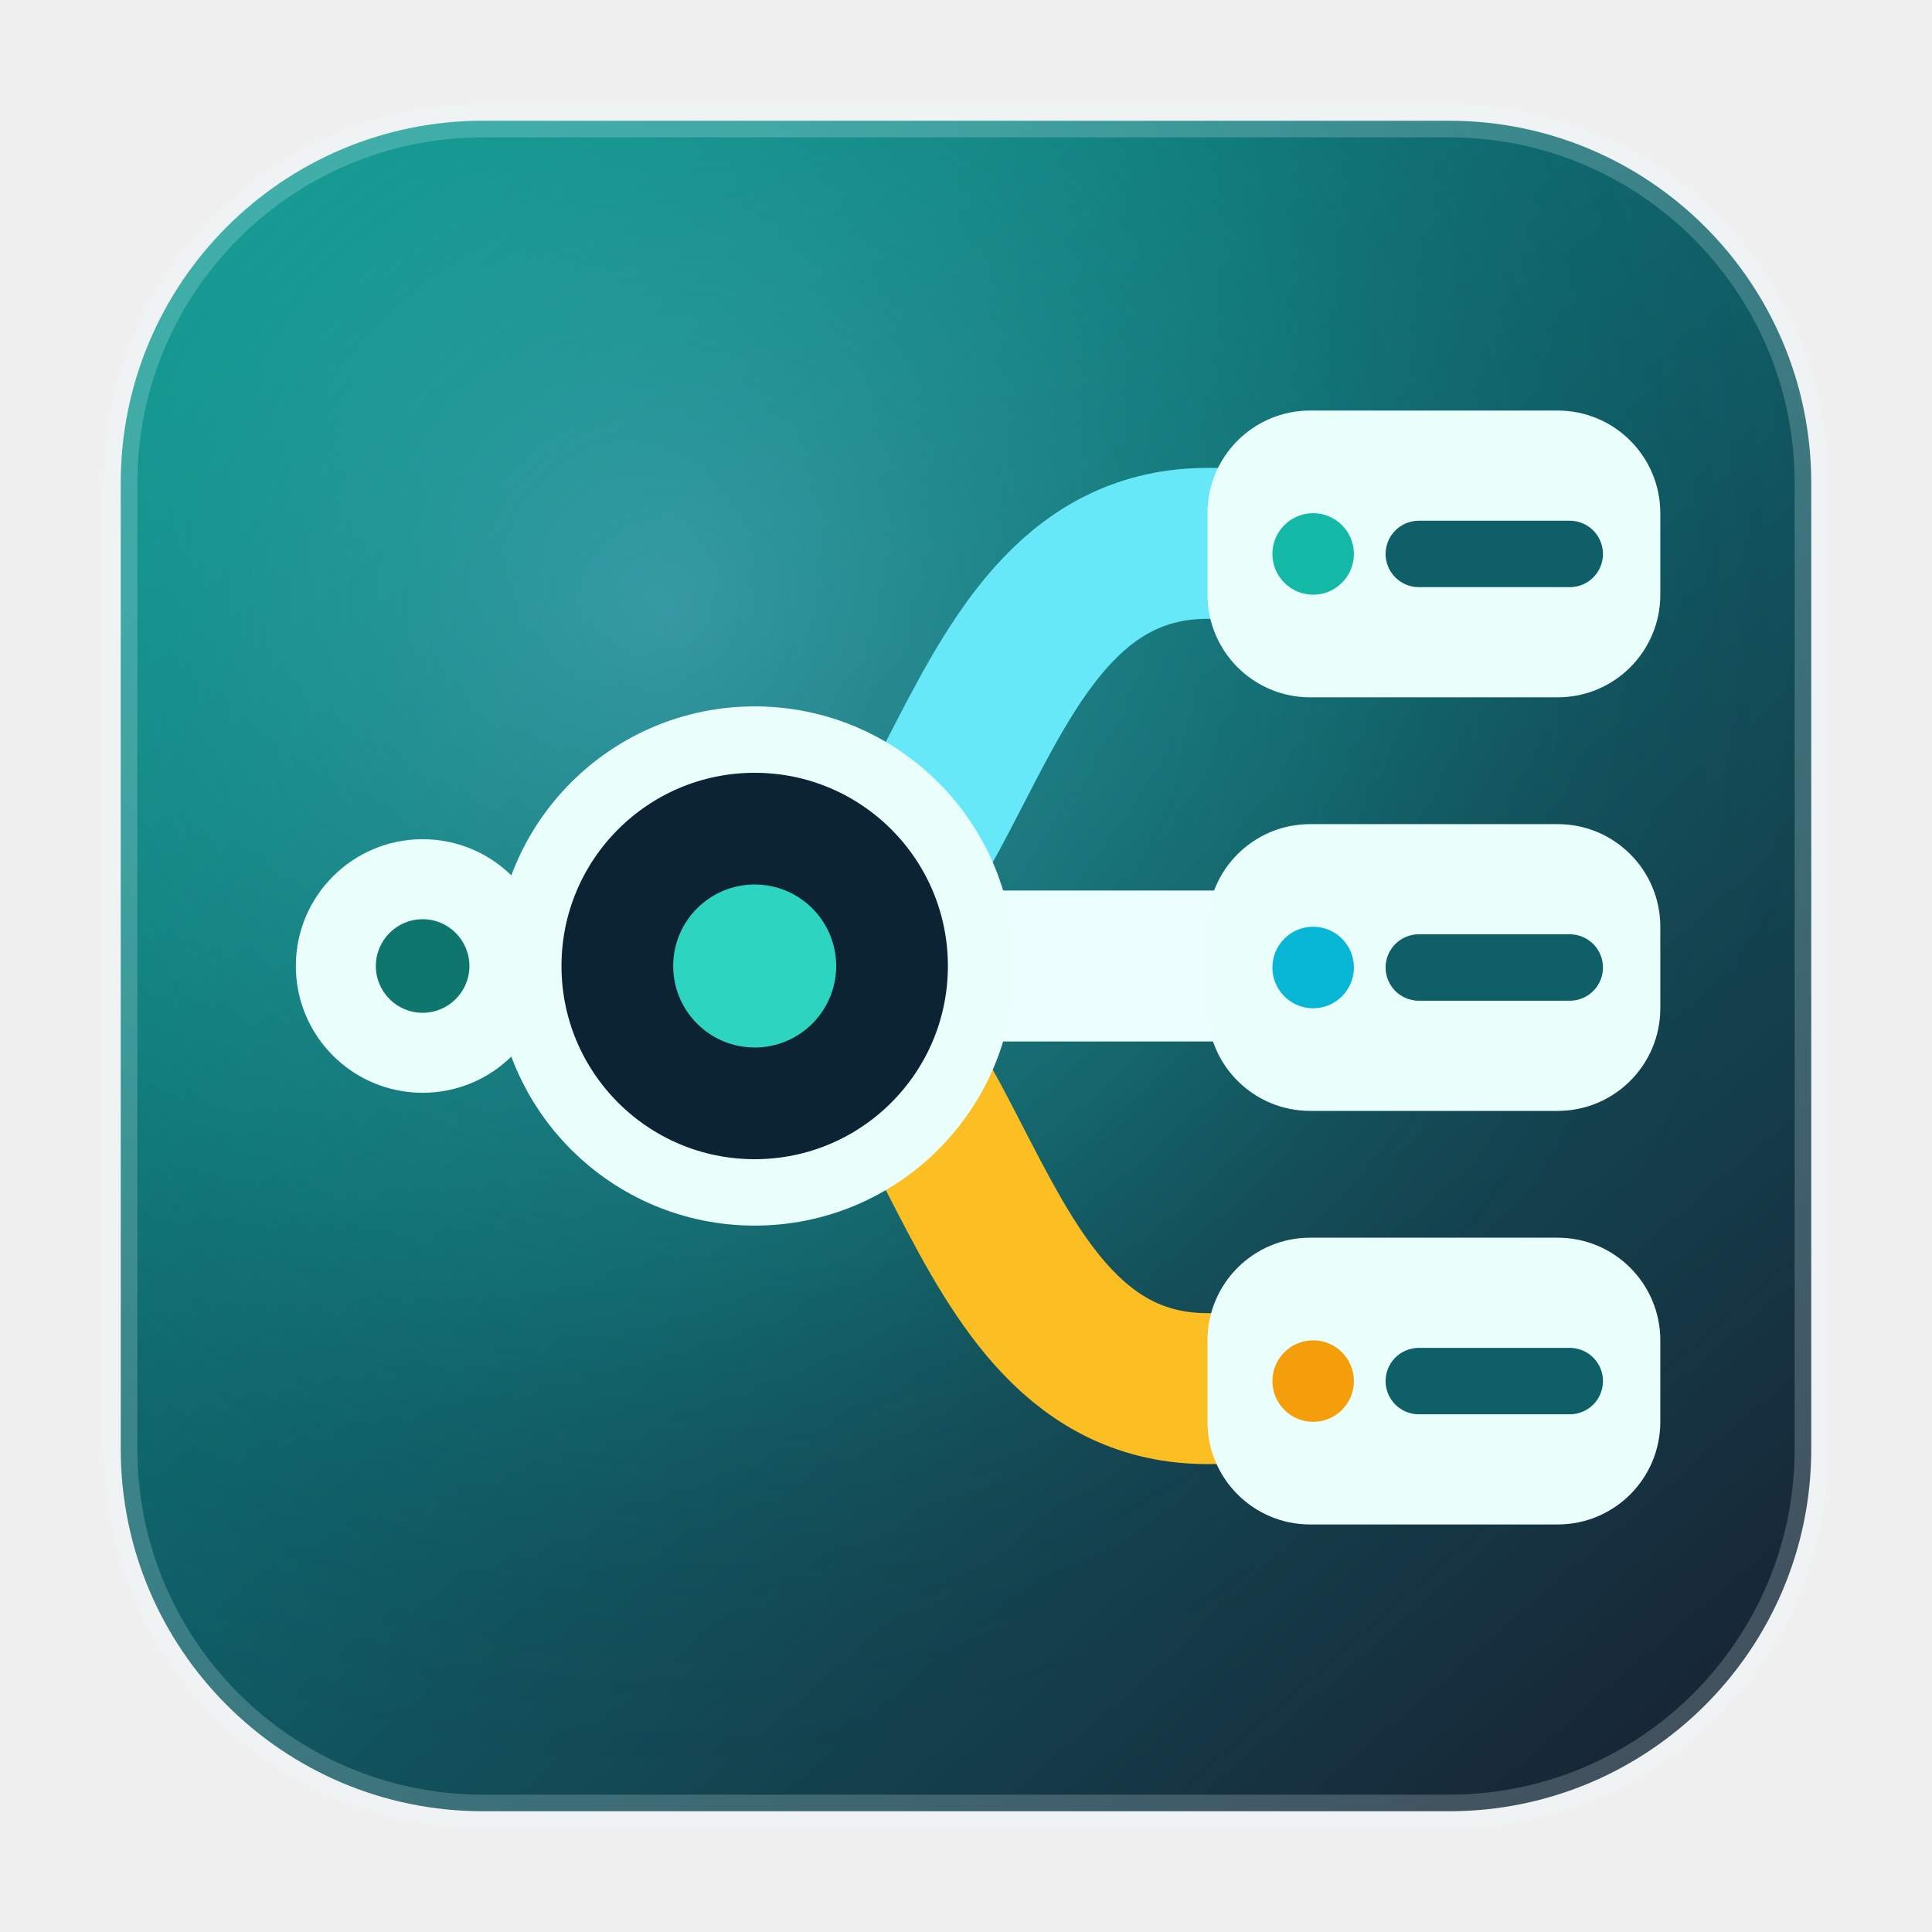
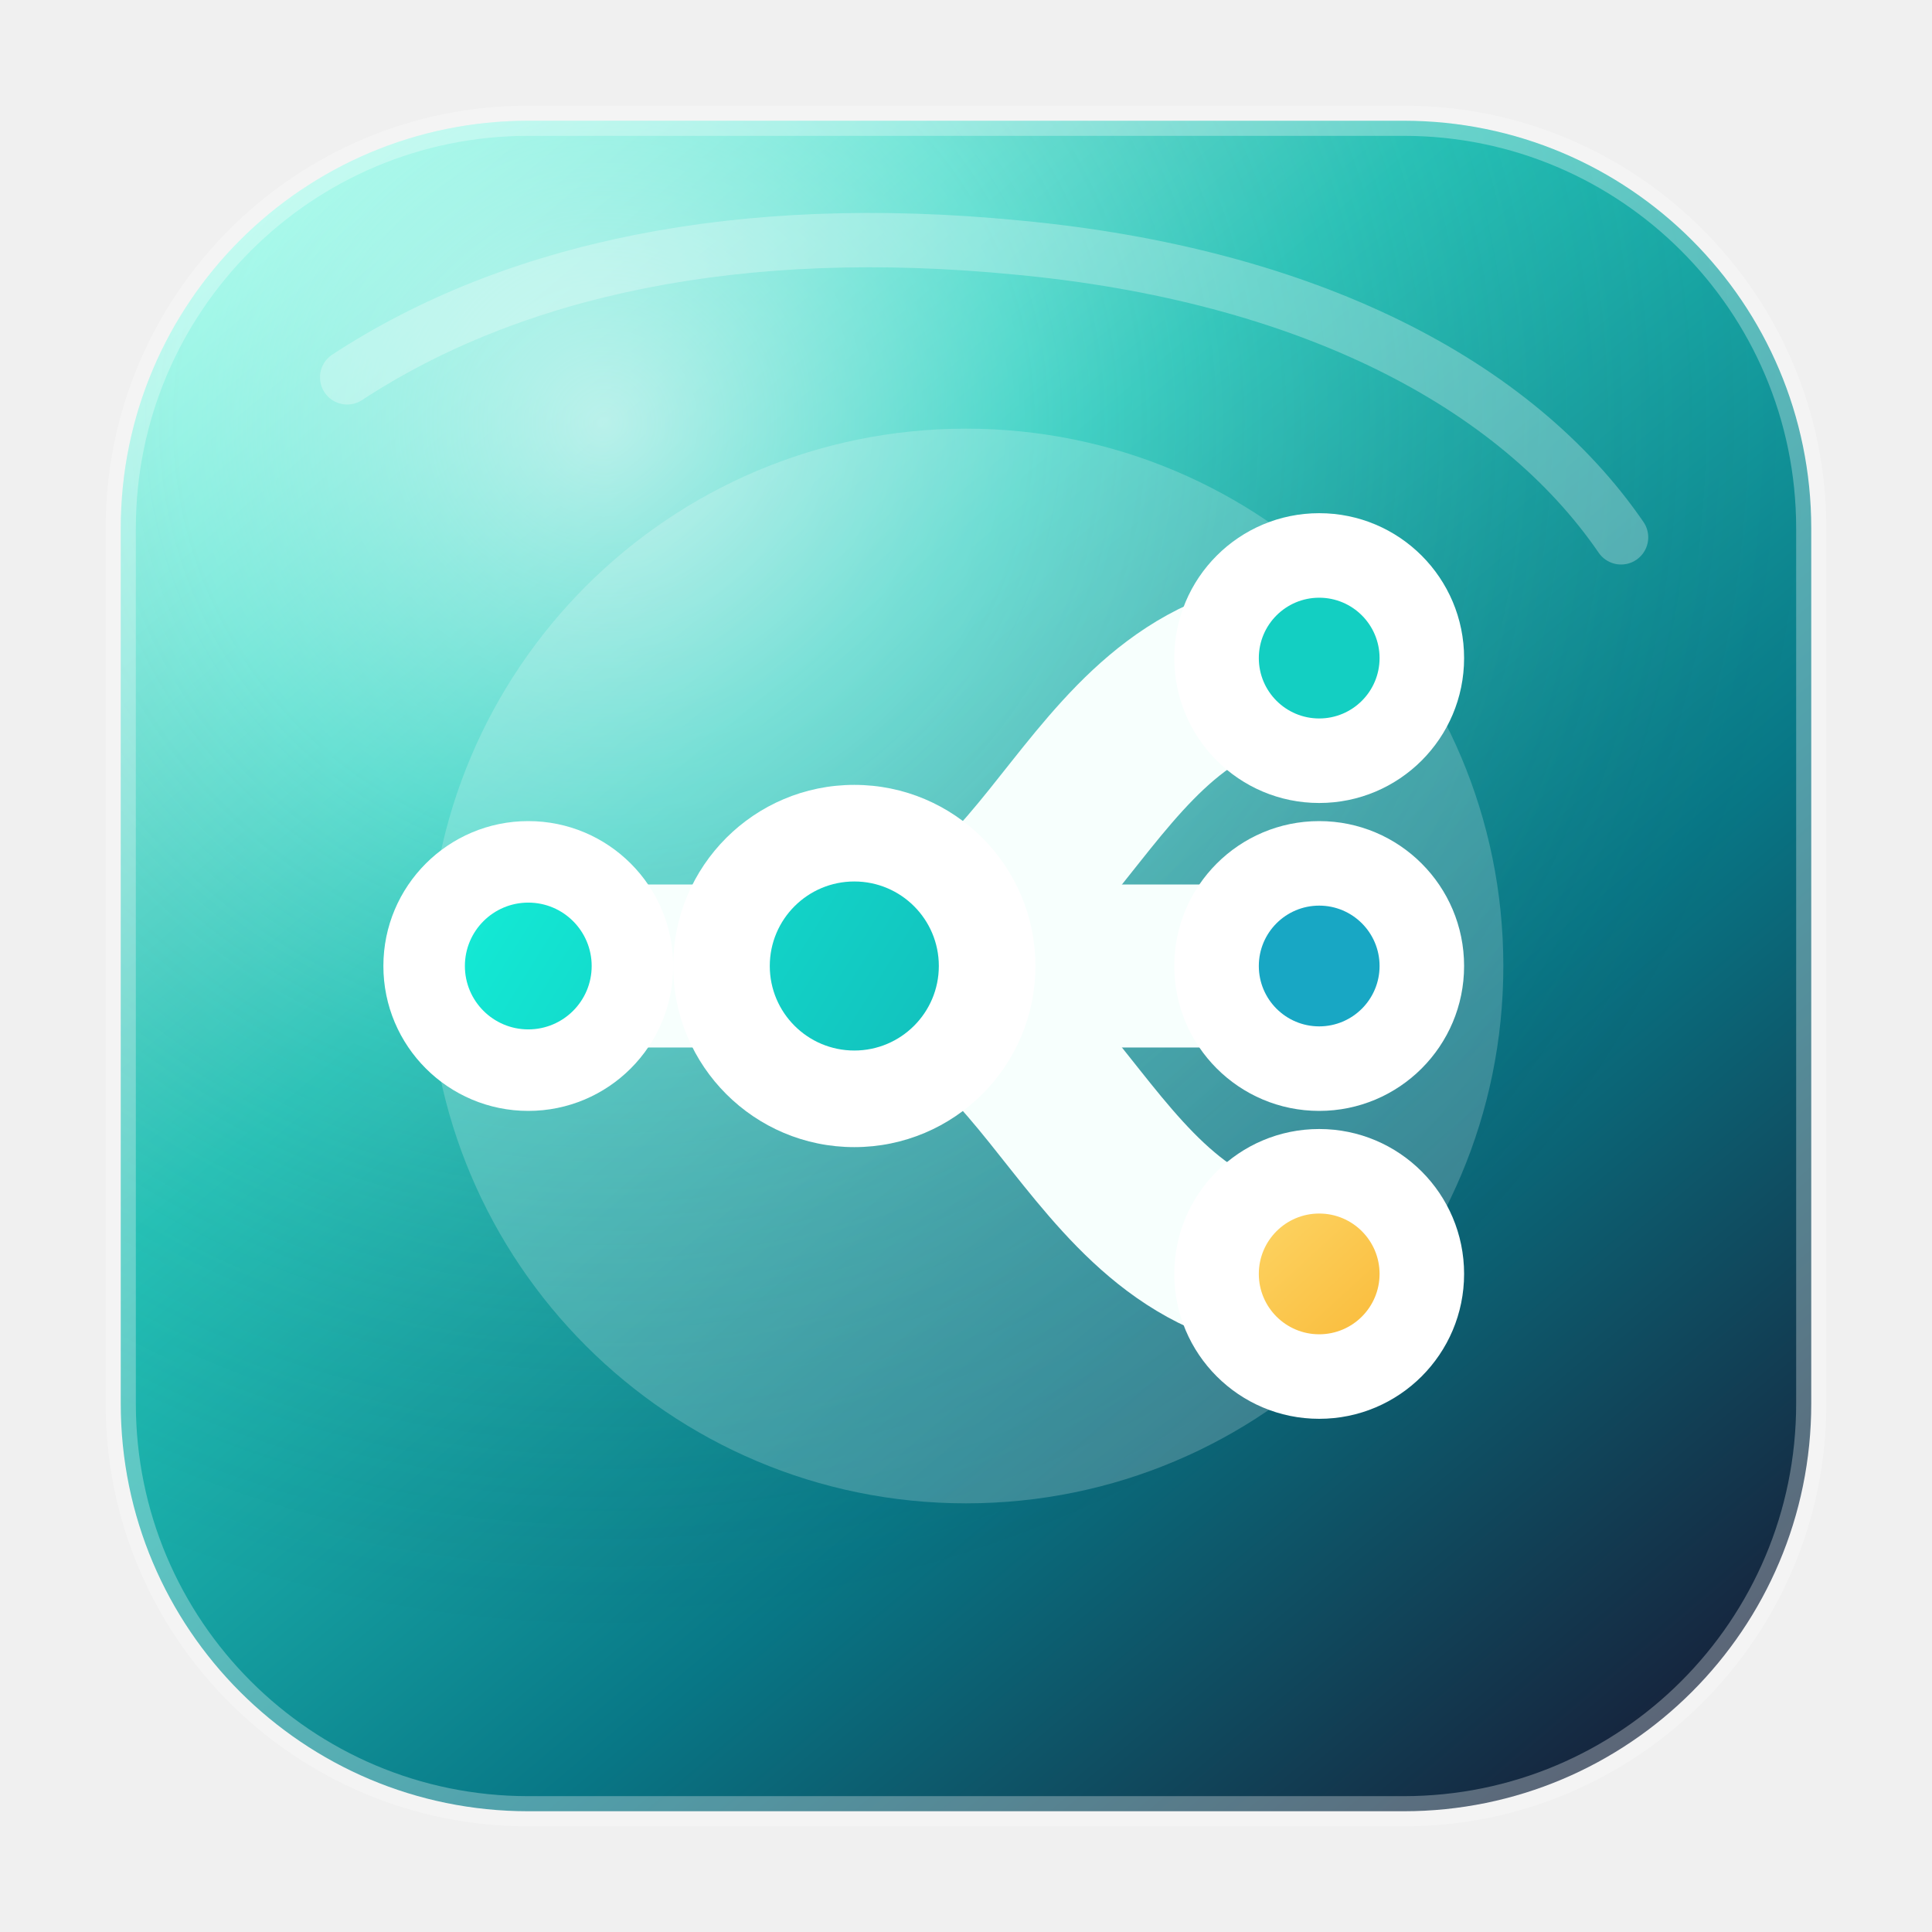
<svg xmlns="http://www.w3.org/2000/svg" viewBox="0 0 64 64">
  <defs>
-     <linearGradient id="bg" x1="9" y1="6" x2="55" y2="59" gradientUnits="userSpaceOnUse">
-       <stop offset="0" stop-color="#0e8f89" />
-       <stop offset="0.48" stop-color="#0f5f68" />
-       <stop offset="1" stop-color="#182434" />
+     <linearGradient id="bg" x1="10" y1="6" x2="54" y2="58" gradientUnits="userSpaceOnUse">
+       <stop offset="0" stop-color="#9ef7e7" />
+       <stop offset="0.34" stop-color="#22c7ba" />
+       <stop offset="0.68" stop-color="#087786" />
+       <stop offset="1" stop-color="#16243d" />
    </linearGradient>
-     <radialGradient id="glow" cx="22" cy="20" r="39" gradientUnits="userSpaceOnUse">
-       <stop offset="0" stop-color="#7dddf4" stop-opacity="0.36" />
-       <stop offset="0.58" stop-color="#2dd4bf" stop-opacity="0.12" />
+     <radialGradient id="bloom" cx="20" cy="14" r="40" gradientUnits="userSpaceOnUse">
+       <stop offset="0" stop-color="#ffffff" stop-opacity="0.58" />
+       <stop offset="0.35" stop-color="#c9fff6" stop-opacity="0.22" />
      <stop offset="1" stop-color="#0f172a" stop-opacity="0" />
    </radialGradient>
+     <linearGradient id="node" x1="16" y1="24" x2="48" y2="44" gradientUnits="userSpaceOnUse">
+       <stop offset="0" stop-color="#14f1d9" />
+       <stop offset="1" stop-color="#0f8fa0" />
+     </linearGradient>
+     <linearGradient id="amber" x1="39" y1="38" x2="50" y2="50" gradientUnits="userSpaceOnUse">
+       <stop offset="0" stop-color="#ffe27a" />
+       <stop offset="1" stop-color="#f59e0b" />
+     </linearGradient>
  </defs>
-   <rect x="4" y="4" width="56" height="56" rx="12" fill="url(#bg)" />
-   <rect x="4" y="4" width="56" height="56" rx="12" fill="url(#glow)" />
-   <g fill="none" stroke-linecap="round" stroke-linejoin="round">
-     <path d="M14 32h11" stroke="#eafffb" stroke-width="5" />
-     <path d="M25 32c7 0 6.5-14 15-14h5.5" stroke="#67e8f9" stroke-width="5" />
-     <path d="M25 32h20.5" stroke="#ecfeff" stroke-width="5" />
-     <path d="M25 32c7 0 6.5 14 15 14h5.5" stroke="#fbbf24" stroke-width="5" />
+   <rect x="4" y="4" width="56" height="56" rx="13.5" fill="url(#bg)" />
+   <rect x="4" y="4" width="56" height="56" rx="13.5" fill="url(#bloom)" />
+   <path d="M11.5 12.5c5.5-3.6 13-5.2 22.2-4.3 9.6.9 16.5 4.5 20 9.6" fill="none" stroke="#ffffff" stroke-width="1.8" stroke-linecap="round" opacity="0.28" />
+   <circle cx="32" cy="32" r="17.8" fill="#ffffff" opacity="0.2" />
+   <g fill="none" stroke="#f7fffd" stroke-linecap="round" stroke-linejoin="round">
+     <path d="M17.5 32h10.8" stroke-width="5.4" />
+     <path d="M28.3 32c6.8 0 7.6-10.2 15.4-10.2" stroke-width="5.4" />
+     <path d="M28.3 32h15.4" stroke-width="5.4" />
+     <path d="M28.3 32c6.8 0 7.6 10.2 15.4 10.2" stroke-width="5.4" />
  </g>
-   <circle cx="14" cy="32" r="4.2" fill="#eafffb" />
-   <circle cx="14" cy="32" r="1.55" fill="#0f766e" />
-   <circle cx="25" cy="32" r="7.5" fill="#0b2332" stroke="#eafffb" stroke-width="2.2" />
-   <circle cx="25" cy="32" r="2.7" fill="#2dd4bf" />
-   <g>
-     <rect x="40" y="13.6" width="15" height="9.5" rx="3.4" fill="#eafffb" />
-     <rect x="40" y="27.3" width="15" height="9.5" rx="3.4" fill="#eafffb" />
-     <rect x="40" y="41" width="15" height="9.5" rx="3.4" fill="#eafffb" />
-     <circle cx="43.5" cy="18.35" r="1.35" fill="#14b8a6" />
-     <circle cx="43.5" cy="32.05" r="1.35" fill="#06b6d4" />
-     <circle cx="43.5" cy="45.75" r="1.35" fill="#f59e0b" />
-     <path d="M47 18.35h5M47 32.05h5M47 45.75h5" stroke="#0f5f68" stroke-width="2.2" stroke-linecap="round" />
-   </g>
-   <rect x="4" y="4" width="56" height="56" rx="12" fill="none" stroke="#ecfeff" stroke-width="1.1" opacity="0.2" />
+   <circle cx="17.5" cy="32" r="4.8" fill="#ffffff" />
+   <circle cx="17.5" cy="32" r="2.1" fill="url(#node)" />
+   <circle cx="28.3" cy="32" r="6" fill="#ffffff" />
+   <circle cx="28.3" cy="32" r="2.8" fill="url(#node)" />
+   <circle cx="43.7" cy="21.8" r="4.8" fill="#ffffff" />
+   <circle cx="43.7" cy="21.8" r="2" fill="#13cfc2" />
+   <circle cx="43.7" cy="32" r="4.8" fill="#ffffff" />
+   <circle cx="43.7" cy="32" r="2" fill="#18a7c4" />
+   <circle cx="43.7" cy="42.2" r="4.8" fill="#ffffff" />
+   <circle cx="43.7" cy="42.2" r="2" fill="url(#amber)" />
+   <rect x="4" y="4" width="56" height="56" rx="13.5" fill="none" stroke="#ffffff" stroke-width="1" opacity="0.3" />
</svg>
